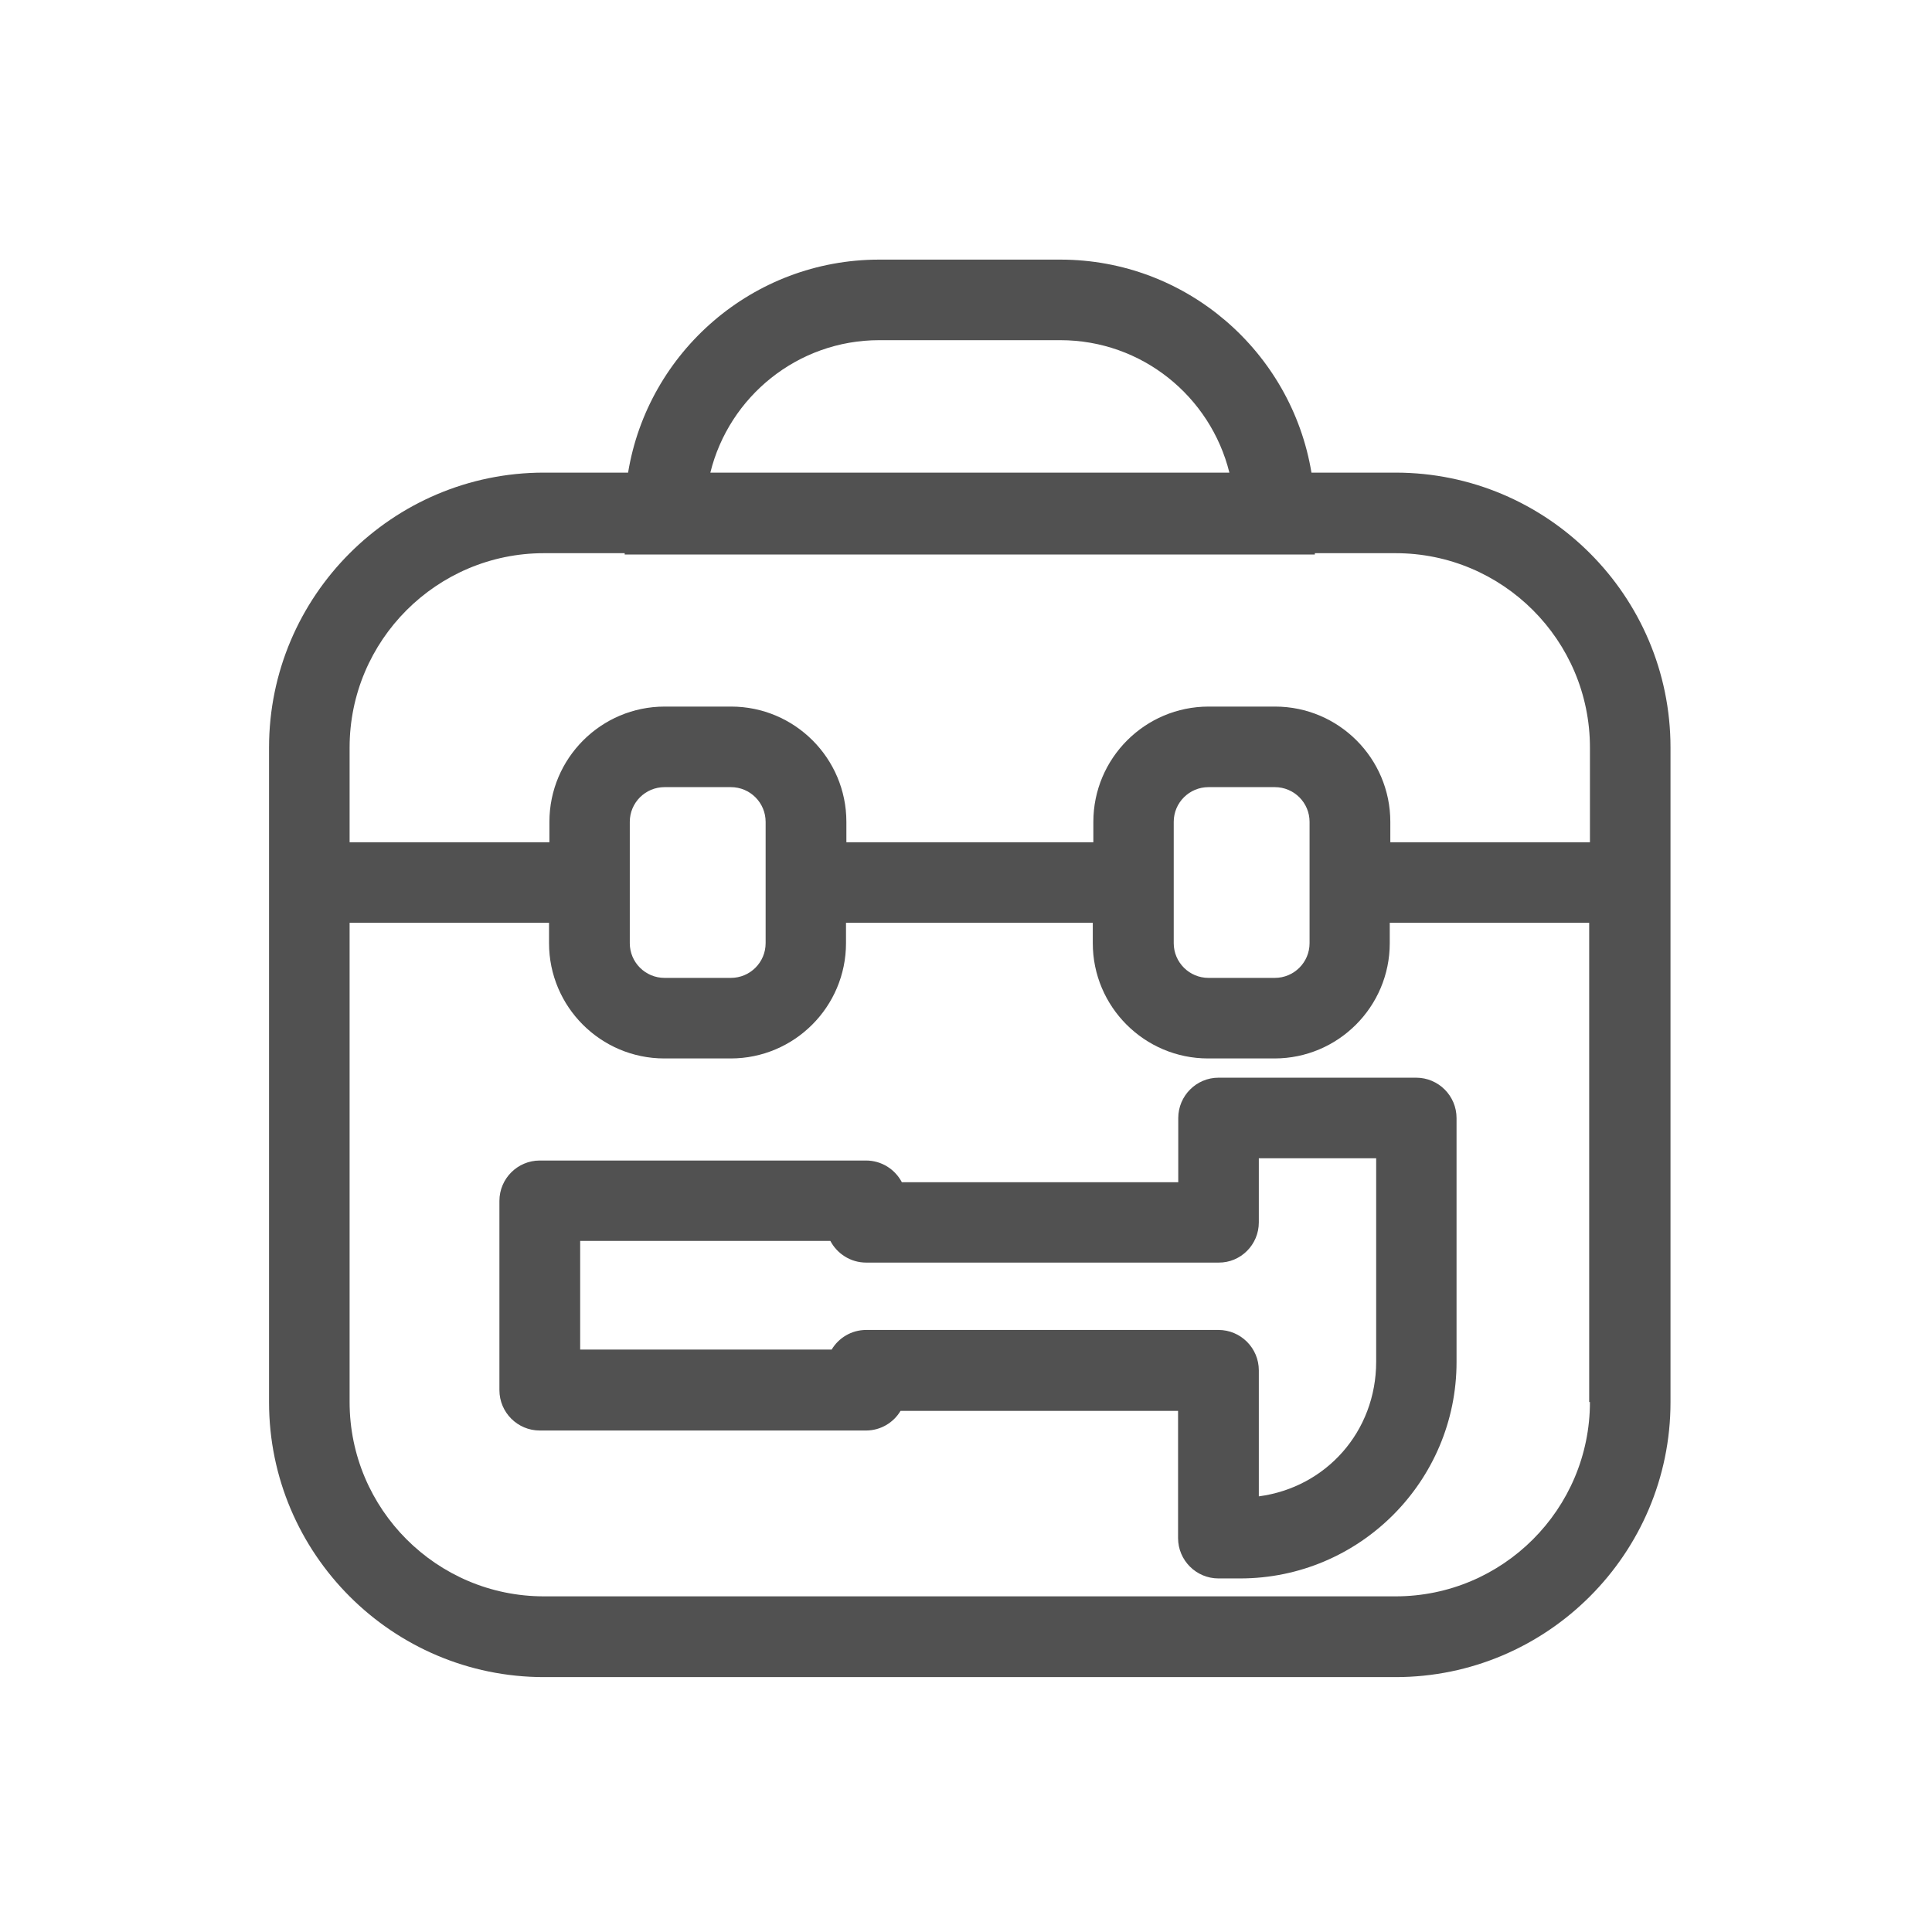
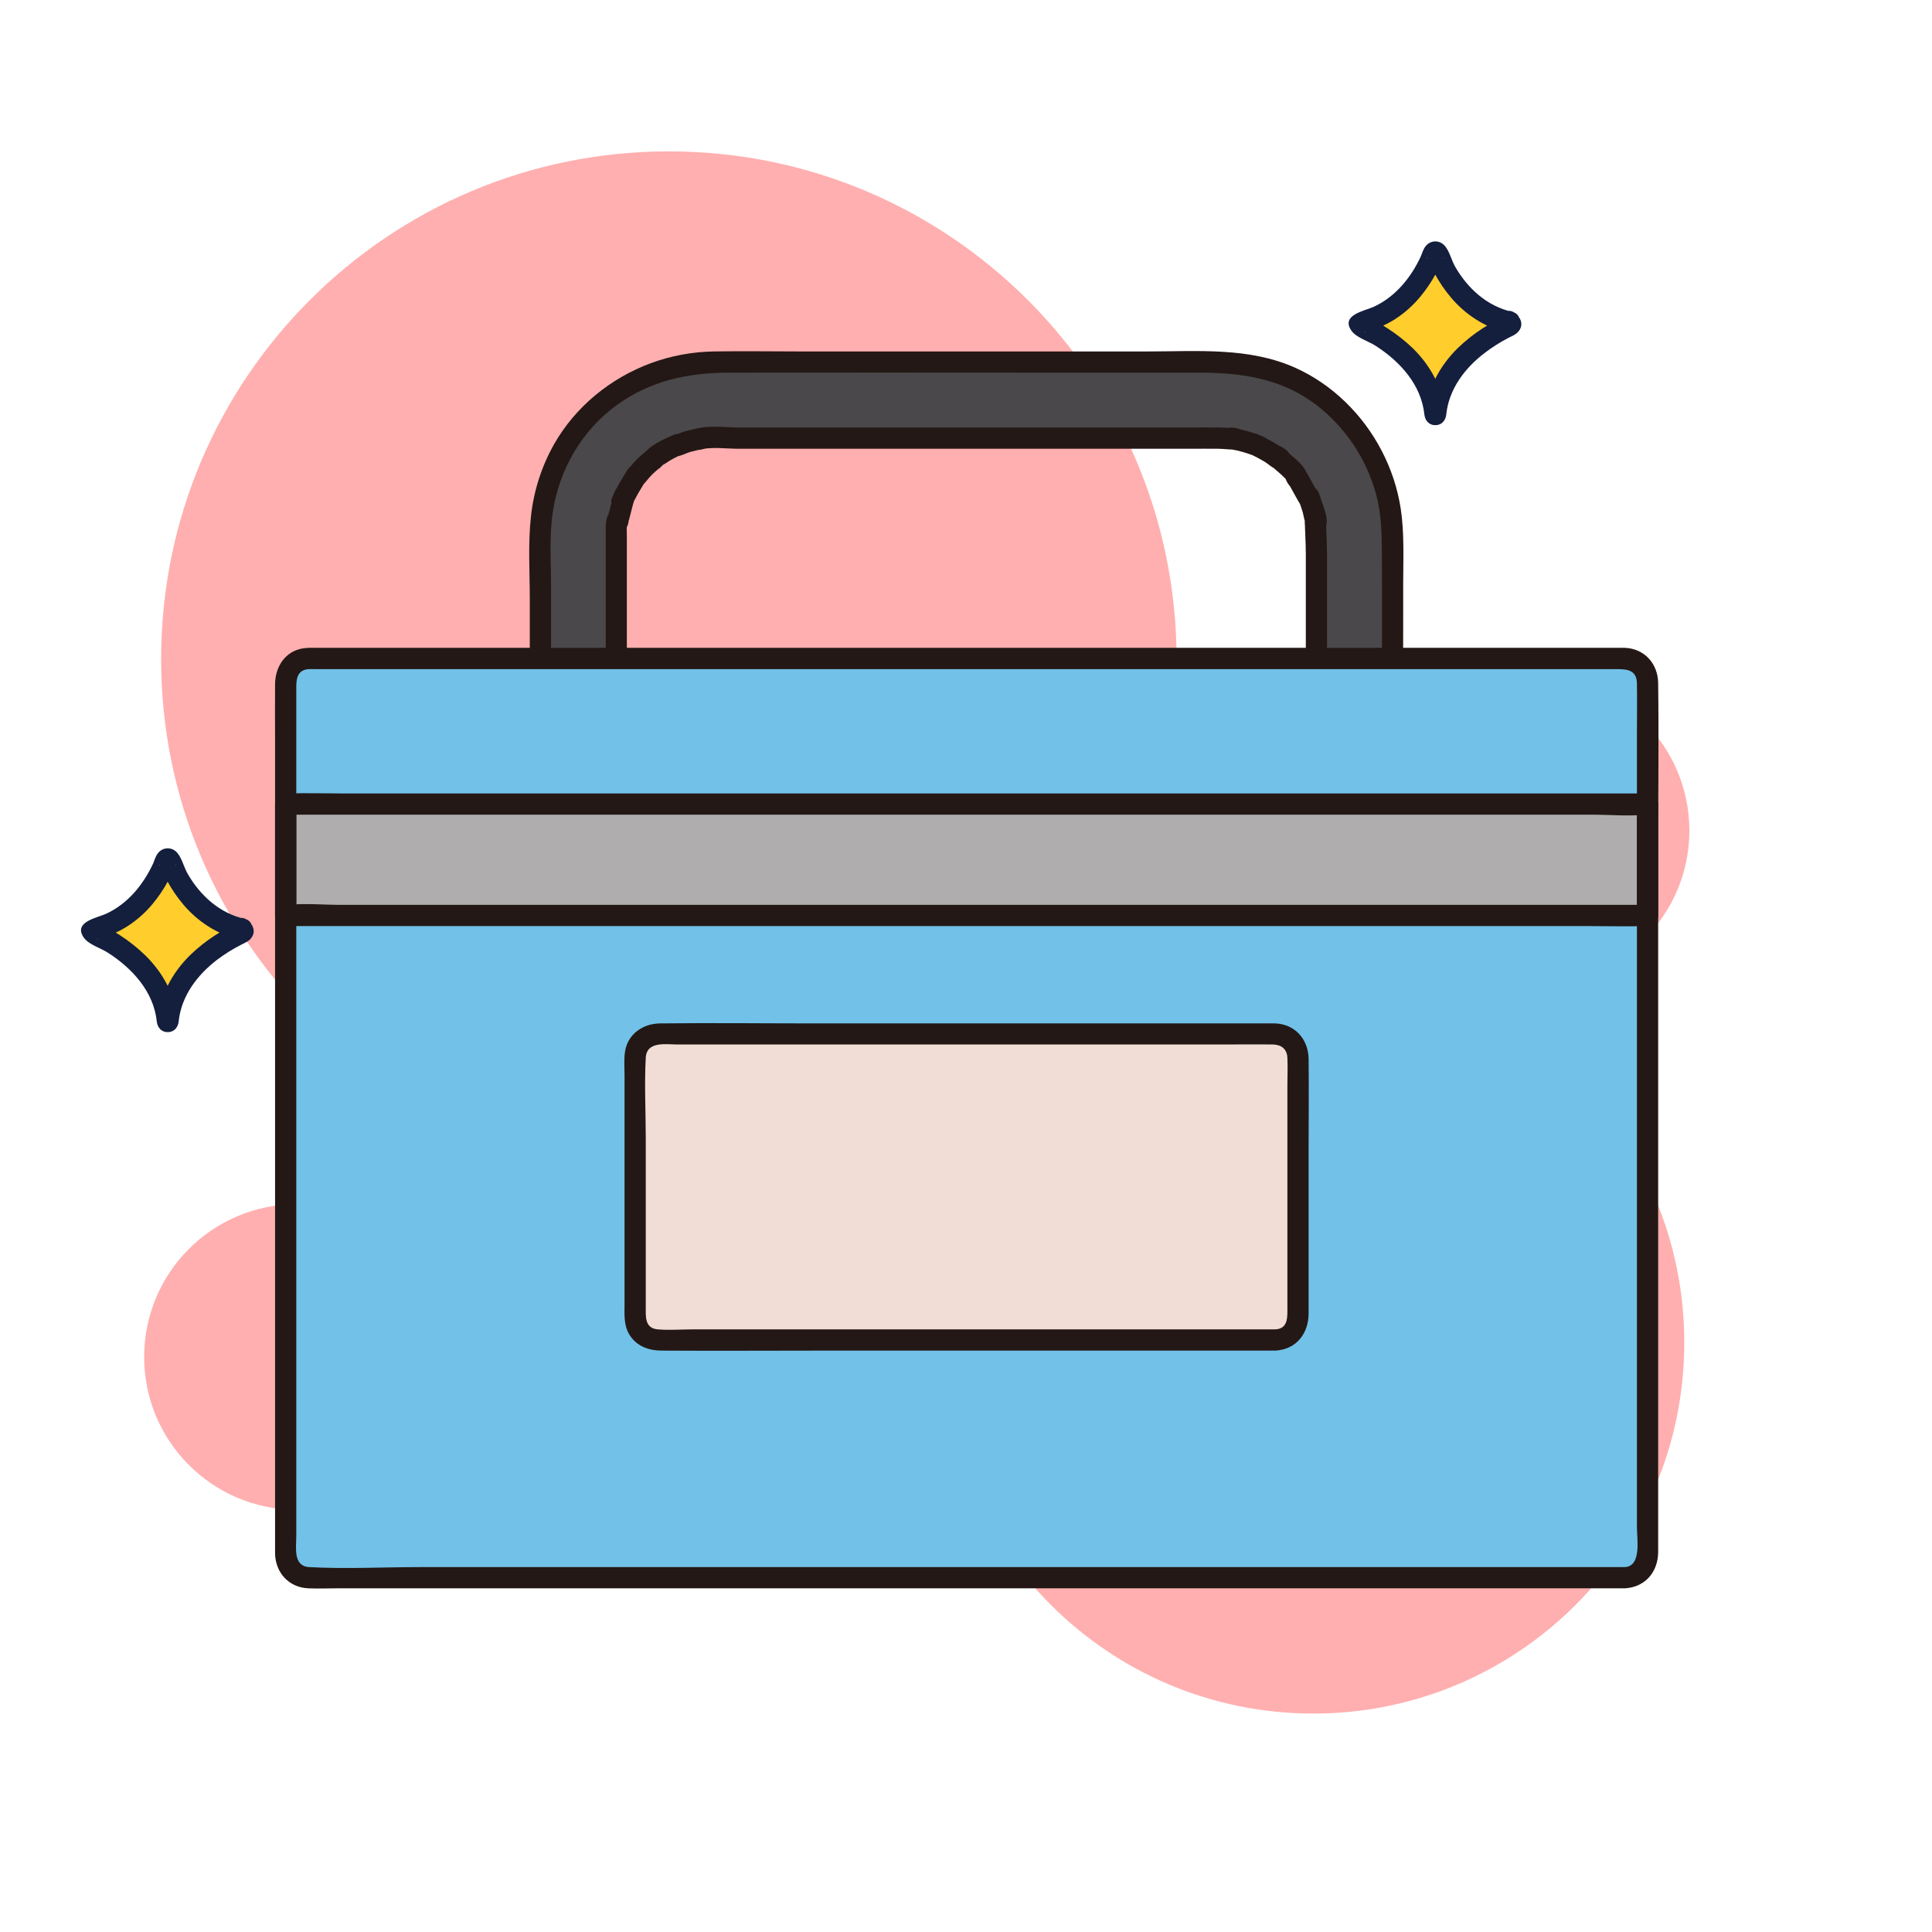
- <svg xmlns="http://www.w3.org/2000/svg" t="1665925530849" class="icon" viewBox="0 0 1024 1024" version="1.1" p-id="7893" width="40" height="40">
-   <path d="M739.7 250.5h-44.6c-10.6-64-66.2-112.9-133.1-112.9h-96c-66.9 0-122.6 48.9-133.1 112.9h-44.6c-80.3 0-145.7 65.4-145.7 145.7v347c0 80.3 65.4 145.7 145.7 145.7h451.4c80.3 0 145.7-65.4 145.7-145.7v-347c0-80.4-65.4-145.7-145.7-145.7zM466 180.3h96c43.3 0 79.6 29.9 89.6 70.2H376.5c9.9-40.3 46.3-70.2 89.5-70.2z m376.7 562.8c0 56.8-46.2 103-103 103H288.3c-56.8 0-103-46.2-103-103v-254H291v10.8c0 33.7 27.4 61.1 61.1 61.1h35.2c33.7 0 61.1-27.4 61.1-61.1v-10.8h130.8v10.8c0 33.7 27.4 61.1 61.1 61.1h35.2c33.7 0 61.1-27.4 61.1-61.1v-10.8h105.7v254zM333.8 499.9v-64.3c0-10.2 8.3-18.4 18.4-18.4h35.2c10.2 0 18.4 8.3 18.4 18.4v64.3c0 10.2-8.3 18.4-18.4 18.4h-35.2c-10.1 0-18.4-8.2-18.4-18.4z m288.3 0v-64.3c0-10.2 8.3-18.4 18.4-18.4h35.2c10.2 0 18.4 8.3 18.4 18.4v64.3c0 10.2-8.3 18.4-18.4 18.4h-35.2c-10.1 0-18.4-8.2-18.4-18.4z m220.6-53.5H736.9v-10.8c0-33.7-27.4-61.1-61.1-61.1h-35.2c-33.7 0-61.1 27.4-61.1 61.1v10.8H448.6v-10.8c0-33.7-27.4-61.1-61.1-61.1h-35.2c-33.7 0-61.1 27.4-61.1 61.1v10.8H185.3v-50.2c0-56.8 46.2-103 103-103h42.8v0.7h365.8v-0.7h42.8c56.8 0 103 46.2 103 103v50.2z" p-id="7894" fill="#515151" />
-   <path d="M624.5 592.6v34H478c-3.6-6.8-10.7-11.5-19-11.5H286.1c-11.8 0-21.4 9.6-21.4 21.4v100.3c0 11.8 9.6 21.4 21.4 21.4H459c7.8 0 14.6-4.2 18.3-10.4h147.1v67.4c0 11.8 9.6 21.4 21.4 21.4h11.5c63.3 0 114.7-51.5 114.7-114.7V592.6c0-11.8-9.6-21.4-21.4-21.4H645.8c-11.7 0-21.3 9.6-21.3 21.4z m42.7 55.3v-34h62.2v107.8c0 37.1-26.6 66.7-62.2 71.4v-66.8c0-11.8-9.6-21.4-21.4-21.4H459.1c-7.8 0-14.6 4.2-18.3 10.4H307.5v-57.6h132.6c3.6 6.8 10.7 11.5 19 11.5h186.8c11.7 0.1 21.3-9.5 21.3-21.3z" p-id="7895" fill="#515151" />
+ <svg xmlns="http://www.w3.org/2000/svg" class="icon" width="40px" height="40.00px" viewBox="0 0 1024 1024" version="1.1">
+   <path d="M157.4 719.23m-81 0a81 81 0 1 0 162 0 81 81 0 1 0-162 0Z" fill="#FFAFAF" />
+   <path d="M814.4 440.23m-81 0a81 81 0 1 0 162 0 81 81 0 1 0-162 0Z" fill="#FFAFAF" />
+   <path d="M696.05 711.58m-196.65 0a196.65 196.65 0 1 0 393.3 0 196.65 196.65 0 1 0-393.3 0Z" fill="#FFAFAF" />
+   <path d="M354.5 349.33m-269.1 0a269.1 269.1 0 1 0 538.2 0 269.1 269.1 0 1 0-538.2 0Z" fill="#FFAFAF" />
+   <path d="M641.48 485.79H372c-2.07 0-4.12-0.22-6.19-0.38-4.28-0.33 3.91 0.71 1.11 0.14-1-0.2-2-0.35-3-0.56-2-0.41-3.91-0.91-5.83-1.49-1.14-0.34-2.28-0.71-3.4-1.12-1.87-0.66-3.68-2.33 0.38 0.28-3.44-2.2-7.41-3.61-10.87-5.89-0.82-0.54-1.61-1.12-2.42-1.66-3.53-2.38 3.56 3.08 0.36 0.28-1.77-1.54-3.54-3.06-5.2-4.72a81.668 81.668 0 0 1-4-4.3 14.75 14.75 0 0 0-1.49-1.81c3.55 2.85 1.59 2.1 0.35 0.31a83.81 83.81 0 0 1-6.4-11.25c-1.89-3.87 1.57 4.51 0.21 0.42-0.26-0.75-0.55-1.49-0.81-2.24-0.7-2.09-1.31-4.2-1.81-6.34-0.24-1-0.45-2-0.64-3-0.41-2.09 0.31-4.48 0 0.53 0.17-2.38-0.47-5-0.52-7.41V285.9c0-2 0-4 0.1-6 0.06-1 0.13-2.06 0.23-3.09 0.24-2.44 1.43-2.42-0.18 1.1 0.76-1.65 0.75-4.13 1.19-5.94 0.53-2.14 1.16-4.24 1.88-6.32a13.9 13.9 0 0 0 1-2.79q-1.94 4.45-0.64 1.53c0.24-0.54 0.49-1.07 0.75-1.6a86.61 86.61 0 0 1 6.33-10.61c1.83-2.72-0.74 1.05-1 1.27a19.62 19.62 0 0 0 2.26-2.69c1.54-1.76 3.17-3.45 4.88-5.05 1.34-1.25 3.27-2.43 4.43-3.83-3 3.6-2 1.55-0.31 0.35 0.64-0.45 1.29-0.89 2-1.31q2.47-1.6 5.07-3c1-0.56 2.09-1.1 3.16-1.6 0.71-0.34 1.43-0.67 2.15-1l-2.61 1.12c1.79 0 4.43-1.61 6.21-2.13q3.18-0.93 6.44-1.56c0.79-0.15 1.63-0.23 2.4-0.42-5.59 1.42-2.15 0.27-0.48 0.12 2.07-0.17 4.14-0.25 6.22-0.27H642.73c2.07 0 4.12 0.23 6.19 0.38 4.44 0.33-4.84-1-0.51 0 1 0.21 2 0.37 3 0.59q3.23 0.71 6.38 1.71c0.76 0.24 1.51 0.5 2.26 0.77s1.49 0.54 2.23 0.84q-4.46-1.93-1.53-0.64a84 84 0 0 1 10.25 5.69c0.81 0.54 1.57 1.18 2.4 1.68 2.32 1.39-3.89-3.3-0.83-0.63 1.77 1.54 3.54 3.06 5.2 4.72 1.38 1.38 2.71 2.81 4 4.3 1.57 1.85 1.28 3.46-0.23-0.41a13.23 13.23 0 0 0 1.37 1.91c2.69 3.87 4.24 8.54 6.88 12.33-0.22-0.32-1.74-4.64-0.69-1.5 0.38 1.13 0.82 2.24 1.18 3.38q0.91 2.86 1.58 5.79c0.23 1 0.43 2 0.61 3 0.36 2-0.34 3.57-0.07-1.13-0.14 2.38 0.47 5 0.52 7.41 0.07 4.11 0 8.23 0 12.34v129.8c0 4.53 0.14 9.1-0.1 13.62-0.07 1.24-0.2 2.47-0.29 3.7-0.33 4.28 0.71-3.91 0.14-1.11-0.44 2.18-0.82 4.36-1.39 6.51-0.51 1.93-1.11 3.84-1.78 5.72-0.2 0.58-1.84 4.07-0.28 0.92 1.64-3.31-0.64 1.32-0.93 1.91a88.78 88.78 0 0 1-6.07 10.07c-2.37 3.53 3.09-3.56 0.29-0.36-0.51 0.59-1 1.2-1.52 1.79q-2.31 2.64-4.88 5c-0.85 0.8-1.73 1.58-2.62 2.34-0.41 0.35-3.47 2.85-0.7 0.63s-0.34 0.2-0.8 0.51c-1 0.67-1.94 1.32-2.94 1.94-1.67 1-3.37 2-5.12 2.92-0.7 0.36-1.41 0.71-2.12 1l-1.07 0.5q-2.93 1.29 1.53-0.63c-1.67 0.12-4 1.46-5.63 1.95-1.92 0.58-3.87 1.08-5.83 1.49a19.13 19.13 0 0 0-3.59 0.66c3-1.37 3.81-0.4 1.71-0.24-2.49 0.19-4.95 0.37-7.44 0.39-10.53 0.09-20.62 9.19-20.13 20.13s8.85 20.22 20.13 20.12c42.37-0.37 82-31.07 89.79-73.45 3.1-16.86 1.89-34.56 1.89-51.63 0-39.12 0.31-78.25 0-117.37-0.33-42.2-30.78-81.57-72.85-89.68-13-2.5-26-2-39.2-2H374.98c-33.09 0-64.28 17-81 45.82a93.56 93.56 0 0 0-12.35 46.69V431.14c0 11.36 1.23 22.9 5.26 33.6 7.63 20.27 21.28 37.55 40.05 48.65A93.2 93.2 0 0 0 373.76 526h267.72c10.53 0 20.61-9.25 20.12-20.12s-8.84-20.09-20.12-20.09z" fill="#4A484A" />
+   <path d="M646.31 480.16H392.22c-4.88 0-9.75 0.05-14.62 0-3.07 0-6.66-1-9.68-0.23-5.44 1.31-5.28 9.45 0 10.85a13.14 13.14 0 0 0 4.46 0.55c6.42-0.74 7.5-8.61 1.49-11.05-4.19-1.7-9.83-1.09-13.5-3.85l2.58 6.35-8.27 3.36a23.94 23.94 0 0 1 2.4 1.41l5.68-9.71c-3.28-2-6.85-3.42-10.11-5.43-1.71-1.05-3.5-2.84-5.53-3.3a5.67 5.67 0 0 0-5.48 9.4 12 12 0 0 0 3.36 2.59c5 2.52 10.45-2.6 7.69-7.7-1.18-2.18-3.92-3.81-5.66-5.45-2.43-2.3-4.5-4.85-6.72-7.34l-8 8c1 1.24 1.38 1.49 1.14 0.74l6.35-8.26c2.36 0.64 0.73-0.36-0.33-2.1-1-1.57-1.85-3.19-2.71-4.83s-1.62-4.05-3.12-5.49c-4.18-4-10.55 0.06-9.4 5.47a12 12 0 0 0 1.66 4 5.68 5.68 0 0 0 10.49-2.84c0.13-2.09-1.23-4.55-1.83-6.47-0.49-1.57-0.91-3.17-1.31-4.77-0.1-0.38-0.41-3.81-0.67-2.36l-5.43 4.13h0.06l-5.62-5.62a21.9 21.9 0 0 1-0.06 2.92h11.25c0.06-6.26-0.53-12.58-0.53-18.87v-129.5-10.38c0-2.38-0.37-5.48 0.54-7.7l-2.52 3.32 0.18-0.11-8.45-4.81c0-0.71-0.15-0.28-0.58 1.28l10.84 3c1.59-4.89 2.58-10.09 4.11-15.05 1.84-5.95-7.72-10.27-10.28-4.33-0.58 1.34-1.16 2.68-1.72 4-2.43 5.84 7.63 10.13 10.28 4.34a120.78 120.78 0 0 1 8.23-14.32c3.95-6.21-5.56-11.44-9.71-5.68-0.14 0.2-1.53 2-0.8 1.11-4.7 5.42 2.78 13.14 8 8 1.86-1.86 3.39-4 5.25-5.9 2-2 4.33-3.65 6.32-5.67l-8-8a16.11 16.11 0 0 1-1.86 2l6.82-0.88h-0.06l2 7.69c-0.67 1.06 0.08 0 0.56-0.27a38.28 38.28 0 0 0 3.48-2.19 74.92 74.92 0 0 1 7.88-4c6.64-3 0.88-12.52-5.68-9.71l-2.61 1.12c-6.36 2.72-1.37 11.14 4.33 10.28 2.47-0.37 4.64-1.63 7-2.35a73.87 73.87 0 0 1 8-1.76l-3-10.85c-2.42 0.61-3.51 0.11-0.06 0.69v10.85c5.33-1.85 14.24-0.63 20.56-0.63h238.47c5.28 0 10.56-0.06 15.84 0 3.58 0 7.33 0.8 10.87 0.23 4.66-0.76 5.57-8.3 1.35-10.28a12.29 12.29 0 0 0-7.27-1c-4.71 0.88-5.49 8.14-1.34 10.28 2.18 1.12 4.77 1.27 7.11 1.84a75.08 75.08 0 0 1 9.27 3c5.89 2.27 10.18-7.75 4.33-10.28-1.34-0.58-2.68-1.16-4-1.72-5.84-2.43-10.13 7.63-4.34 10.28a87.36 87.36 0 0 1 8.59 4.46c2.19 1.3 4.59 3.83 7.13 4.3 5.69 1 9.09-5 5.47-9.41a12.59 12.59 0 0 0-3.34-2.59c-3.95-2.28-8.08 0.71-8.46 4.86-0.28 3 2.56 4.84 4.47 6.54 1.71 1.52 6.35 5.32 6.78 6.64l0.57-4.34v0.13l8.83-1.14c0.62 0.36 0.51 0-0.34-1.22L681.5 254c3 4.62 5.24 9.64 8.25 14.24 4 6.14 12.77 0.83 9.71-5.68 0.48 1-0.4-1.07-0.48-1.29-2.63-6.54-12.82-4.18-10.85 3 0.68 2.5 1.7 4.89 2.39 7.39 0.39 1.44 0.58 3 1.05 4.4 0.28 0.83-0.25 1.94 0.29 0.43l10.28-1.34c1.35 2.35 0.58 2.59 0.7-0.23h-11.25c0 6.27 0.54 12.57 0.52 18.87v132.59c0 3.9 0.11 7.79-0.11 11.68-0.11 2.13-0.64 4.34-0.13 6.45 1.31 5.44 9.45 5.28 10.85 0a13.12 13.12 0 0 0 0.55-4.45c-0.74-6.42-8.61-7.51-11-1.5-1.05 2.58-1.18 5.84-2 8.55a57.26 57.26 0 0 1-2.33 6.48c-2.45 6 7.15 9.69 10.28 4.34 0.47-0.8 0.85-1.65 1.26-2.47l-9.72-5.68c-1.11 2.29-2.24 4.58-3.53 6.78-1.57 2.71-4.51 5.63-5.22 8.74a5.67 5.67 0 0 0 9.4 5.47 12 12 0 0 0 2.59-3.36c2.51-5-2.6-10.47-7.7-7.69-2.34 1.28-4 4.22-5.85 6.09-2.2 2.26-4.57 4.3-7 6.33-4.81 4.07 1.7 12.7 6.82 8.84 1.15-0.87 2.32-1.75 3.39-2.7 4.71-4.17-1.61-12.62-6.81-8.83a82.66 82.66 0 0 1-14.33 8.34c-5.72 2.63-1.57 12.74 4.34 10.29l4-1.73c6.19-2.67 1.51-11.4-4.33-10.28-2.46 0.47-4.68 1.69-7.08 2.38-2.63 0.75-5.36 1-8 1.73l3 10.85c2.08-0.56 2-0.76-0.12-0.63l-2.48-9.4c2.66-2.23-1.77-1-2.77-0.92-1.55 0.07-3 0.08-4.59 0.27a26.19 26.19 0 0 0-8.08 2.32 26.88 26.88 0 0 0-12 11.09c-5.19 9.46-3.15 21.32 3.83 29.3 7.53 8.62 18.15 9.18 28.77 7.94a101.38 101.38 0 0 0 30.99-8.69 98.5 98.5 0 0 0 45.68-43c12.82-24.48 11-51.57 10.92-78.35-0.07-30.5 0.18-61 0.12-91.51 0-13.24 0.68-26.76-1.31-39.9a99 99 0 0 0-10.2-30.85c-9.85-18.9-26-34.91-45.53-43.7-24.68-11.14-52.12-8.72-78.53-8.72H423.79c-15.15 0-30.33-0.26-45.48 0a101.54 101.54 0 0 0-33.31 6.19c-21.55 8-40.09 23.12-51.45 43.18A99.32 99.32 0 0 0 281.39 274c-1.58 14.42-0.59 29.33-0.59 43.82v91.48c0 14.35-0.71 28.89 1.75 43.09A94.47 94.47 0 0 0 297.27 488a97.13 97.13 0 0 0 59 41.07c13.45 3.06 27.13 2.59 40.83 2.59h230.34c12.12 0 25.52 2.07 35.49-6.27a25 25 0 0 0 7.17-28.73 26.07 26.07 0 0 0-23.79-16.51c-7.24-0.24-7.23 11 0 11.25 9.07 0.31 16.68 9.34 14.05 18.49-3.51 12.18-17.08 10.52-26.92 10.52H383.87c-24.37 0-47.4-6.71-65.18-24.06a88.28 88.28 0 0 1-26.59-61.64c-0.67-27.68-0.05-55.45-0.05-83.14v-41.74c0-12.79-1-26 1-38.7 3.39-22.34 15.4-43 33.76-56.36 17.63-12.82 37.57-17.22 59-17.24q83.54-0.08 167.09 0h82.42c22.66-0.06 43.84 3 62.32 17.06a89.39 89.39 0 0 1 31.64 47.11c2.9 10.55 3.1 21 3.15 31.87q0.12 20.88 0.06 41.78c0 27.62-0.21 55.24 0.08 82.86 0.24 23.23-1.73 45.4-15.35 64.93a88.65 88.65 0 0 1-45.55 33.18c-8.39 2.67-19.79 5.79-28.6 3.78-8.62-2-14-12.63-9.83-20.59a15.67 15.67 0 0 1 11.09-7.9c4.8-0.82 10.55 0.78 14.57-2.58 3.32-2.79 1.33-8.36-2.49-9.4a9.18 9.18 0 0 0-5.86 0.62c-6.67 2.48-4.1 12.85 3 10.85 2.61-0.74 5.34-1 8-1.73 2.4-0.69 4.63-1.91 7.08-2.38l-4.34-10.28c-1.54 0.64-2 0.84-1.34 0.59l4.33 10.28a82.71 82.71 0 0 0 14.33-8.35l-6.82-8.83c-0.36 0.31-0.75 0.65-1.12 0.93l6.82 8.84c1.95-1.66 3.9-3.29 5.72-5.09q1.88-1.85 3.62-3.83c0.54-0.61 3.2-2.84 1.2-1.75l-7.69-7.69c-0.52 1 0 0.32-0.84 1.08l9.41 5.47c-0.56 2.39 1.43-1.76 1.89-2.48 1.06-1.65 2.08-3.31 3-5s1.83-3.53 2.7-5.32c3.14-6.47-6.48-12.18-9.72-5.68-0.41 0.82-0.78 1.68-1.25 2.47l10.28 4.33c0.3-0.73 1.8-4.64 2.32-6.48 0.78-2.75 0.9-5.94 2-8.55L692 440.1c0.15 1.29-0.06 1.12-0.15 1.46h10.85c0.56 2.31 0.35-0.93 0.4-1.61 0.14-1.91 0.22-3.82 0.26-5.74 0.05-3.24 0-6.49 0-9.73V315.56 293.8c0-6.3-0.54-12.6-0.52-18.87 0-7.27-11-7.21-11.25 0-0.09 2-0.21 4.1 0.83 5.9 2.55 4.44 8.72 3.07 10.28-1.34 1.95-5.47-2.31-13.06-3.72-18.2l-10.85 3c0.53 1.33 1 2.68 1.62 4l9.71-5.68c-3-4.6-5.25-9.62-8.25-14.23-4.05-6.23-12.5-0.85-9.71 5.67a11.8 11.8 0 0 0 2.09 3.51c2.21 2.51 7.42 2.09 8.84-1.14 3.38-7.68-7.39-14-11.88-18.58l1.64 4-8.46 4.85c0.74 0.43 0.28-0.1 1.06 0.84l5.47-9.4c1.89 0.35-0.95-0.94-1.59-1.37-1.39-0.94-2.84-1.81-4.31-2.64a95.362 95.362 0 0 0-7.13-3.62l-4.33 10.28c-0.65-0.25-0.2-0.05 1.34 0.59l4.35-10.37a76.27 76.27 0 0 0-7.66-2.53c-1.56-0.42-3.13-0.75-4.7-1.08-0.58-0.13-3.33-1.07-1.33 0l-1.34 10.29c-2.72 0.51 0.21 0.29-1.27 0.15 0.61 0.06 1.75 0.56-0.14-0.33l1.34-10.28c2.25-0.37-1.33-0.36-2.06-0.41q-2.91-0.19-5.82-0.22c-5.28-0.05-10.56 0-15.84 0H391.38c-7.34 0-16.48-1.43-23.55 1-4.72 1.64-5.93 9.85 0 10.85 2.13 0.36 4-0.18 6-0.69 7.1-1.76 4.05-12.18-3-10.85a81.69 81.69 0 0 0-8 1.76c-2.37 0.71-4.54 2-7 2.35l4.34 10.28 2.61-1.12-5.68-9.71c-5.28 2.35-12.73 5.39-16 10.52a5.71 5.71 0 0 0 2 7.7h0.06a5.79 5.79 0 0 0 6.82-0.87 18.61 18.61 0 0 0 1.86-2c4.65-5.43-2.82-13.19-8-8-2 2-4.31 3.65-6.31 5.67s-3.4 4-5.26 5.9l8 8c0.93-1.07 1.73-2.24 2.55-3.39l-9.71-5.68a122.25 122.25 0 0 0-8.25 14.35L335.2 267c-0.25 0.64-0.05 0.19 0.59-1.35l-10.28-4.34c-1.53 5-2.52 10.16-4.1 15.05-2.28 7 8.22 9.55 10.84 3a9.33 9.33 0 0 0 1-4.27c-0.35-4.21-4.52-7.06-8.47-4.86-4.51 2.53-3.68 9.83-3.71 14.16v137.88c0 6.91 0.6 13.87 0.53 20.75-0.08 7.28 10.84 7.19 11.25 0a21.9 21.9 0 0 0 0.06-2.92c-0.29-3.33-2.37-5.22-5.63-5.63h-0.06c-2.23-0.28-5 1.93-5.42 4.13a19.83 19.83 0 0 0 0.67 8.34 72.85 72.85 0 0 0 1.82 6.34c0.32 0.93 0.77 4.2 0.92 1.91l10.48-2.84c-0.66-1-0.29-0.15-0.53-1.28l-9.4 5.48c-1.81-1.74 1 2.52 1.36 3.21a69 69 0 0 0 3.7 6.4c1.52 2.3 3.23 4.93 6.06 5.7 4.47 1.21 9.22-4.1 6.36-8.27a14.82 14.82 0 0 0-2.9-3c-5.51-4.63-12.83 2.49-8 8 1.83 2 3.52 4.17 5.46 6.11 1.25 1.24 2.57 2.4 3.88 3.56 0.59 0.53 2.33 2.78 1.29 0.84l7.69-7.69c-1-0.52-0.32 0-1.07-0.84l-5.48 9.4c-1.84-0.42-0.05 0.26 0.88 0.88 1.15 0.76 2.29 1.51 3.5 2.18 2.84 1.58 5.8 2.87 8.58 4.54 6.24 3.74 11.81-5.88 5.68-9.71a23.94 23.94 0 0 0-2.4-1.41c-3.52-1.68-6.87-0.22-8.26 3.36-1 2.5 0.72 4.95 2.59 6.35 4.67 3.51 11.05 2.9 16.19 5l1.5-11.05c-1.3 0.15-1.13-0.06-1.47-0.15v10.85c-2.22 0.54 1.22 0.36 2.08 0.42 1.78 0.13 3.56 0.2 5.35 0.21h267.92c7.3-0.03 7.31-11.28 0.06-11.28z" fill="#231815" />
+   <path d="M146.58 349.04m12 0l697.82 0q12 0 12 12l0 463.19q0 12-12 12l-697.82 0q-12 0-12-12l0-463.19q0-12 12-12Z" fill="#72C1E8" />
+   <path d="M146.58 426.16H868.4v59.07H146.58z" fill="#AFADAD" />
+   <path d="M331.82 548.05m12 0l327.35 0q12 0 12 12l0 138.17q0 12-12 12l-327.35 0q-12 0-12-12l0-138.17q0-12 12-12Z" fill="#F1DDD5" />
+   <path d="M861.23 830.6H222.54c-19.44 0-39.22 1.06-58.64 0-8.69-0.47-6.86-10.36-6.86-16.45V363.89c0-4.39 0.8-8.76 6.38-9.23 1.23-0.1 2.52 0 3.75 0h688.08c5.72 0 12.22-0.46 12.36 7.51 0.15 9.21 0 18.44 0 27.65v419.77c0 6 2.56 20.53-6.38 21-7.2 0.39-7.24 11.65 0 11.25 10.76-0.58 17.53-8.67 17.63-19.11V448.31c0-28.76 0.39-57.55 0-86.3-0.14-10.23-7.21-18.22-17.66-18.65-1.35-0.05-2.71 0-4.06 0H166.69a37.35 37.35 0 0 0-6.07 0.28c-9.6 1.54-14.75 9.85-14.83 19-0.09 10 0 20 0 30v430.67c0.16 10.21 7.29 18.11 17.67 18.54 5 0.21 10.13 0 15.17 0h682.6c7.24 0 7.25-11.25 0-11.25z" fill="#231815" />
+   <path d="M873.23 479.6H180.76c-9.2 0-18.95-0.93-28.12 0h-1.23l5.63 5.63v-59.07l-5.63 5.63h692.48c9.2 0 19 0.93 28.12 0h1.22l-5.62-5.63v59.07c0 7.24 11.25 7.25 11.25 0v-59.07a5.71 5.71 0 0 0-5.63-5.62H180.76c-9.36 0-18.76-0.28-28.12 0h-1.23a5.7 5.7 0 0 0-5.62 5.62v59.07a5.7 5.7 0 0 0 5.62 5.62h692.48c9.36 0 18.76 0.27 28.12 0h1.22c7.24 0 7.25-11.25 0-11.25zM676 704.6H367.13c-6.08 0-12.41 0.52-18.48 0-7-0.59-6.38-6.81-6.38-11.88v-89c0-14.29-0.79-28.84 0-43.12 0.5-8.91 10.68-7 17-7H648c8.87 0 17.75-0.12 26.61 0 4.35 0.06 7.5 2.27 7.73 7 0.24 4.87 0 9.81 0 14.68v117.44c0 5 0.61 11.5-6.37 11.88-7.2 0.39-7.25 11.65 0 11.25 11.2-0.61 17.62-9.14 17.62-19.81v-86.58c0-16.06 0.19-32.13 0-48.18-0.12-10.33-7.09-18.43-17.69-18.85-2-0.08-4 0-6.07 0H432.19c-27.44 0-54.89-0.33-82.33 0-9 0.1-17.06 5.5-18.56 14.82-0.67 4.12-0.28 8.52-0.28 12.67v121c0 5.52-0.51 11.2 2.42 16.19 3.68 6.29 10.21 8.7 17.11 8.74 28.55 0.18 57.1 0 85.64 0H676c7.24 0 7.25-11.25 0-11.25z" fill="#231815" />
+   <path d="M800 170.7h-0.05c-24.78-5.7-35.37-28.7-38.31-36.56a1 1 0 0 0-1.8 0c-2.94 7.86-13.53 30.86-38.28 36.55h-0.08a1 1 0 0 0-0.23 1.81c10.48 4.92 36.92 19.95 39.32 47.18h0.34c2.38-27.4 28.77-42.3 39.28-47.18a1 1 0 0 0-0.19-1.8z" fill="#FFCD2C" />
+   <path d="M801.47 165.28c-13.29-3-23.57-12.37-30.22-23.95-2.1-3.66-3.15-9.05-6.16-11.72a6.5 6.5 0 0 0-9.21 0.56c-1.63 1.87-2 3.89-2.86 5.82-5.24 11.23-13.43 21.32-24.88 26.6-4.79 2.21-17.76 4.31-11.81 12.74 2.51 3.57 8.87 5.47 12.53 7.8 13 8.27 24.44 20.66 26.09 36.57 0.32 3 2.32 5.63 5.63 5.63h0.35c3.27 0 5.31-2.6 5.62-5.63 1.38-13.5 9.89-24.7 20.45-32.7a85.67 85.67 0 0 1 12.65-8c2-1 4.11-1.78 5.49-3.71 2.47-3.46 0.78-7.23-2.32-9.48-5.87-4.26-11.49 5.49-5.68 9.71l0.65 0.47-2.79-4.81 0.1 0.74 1.64-4c-0.72 0.84-3.35 1.68-4.53 2.32Q789 172 785.88 174a85.88 85.88 0 0 0-13.19 10.46c-9.78 9.57-16 21.54-17.39 35.2l5.63-5.62h-0.35l5.62 5.62c-1.42-13.65-7.64-25.52-17.41-35.1a87.42 87.42 0 0 0-13.4-10.56q-3-1.93-6-3.63c-1.2-0.67-3.85-1.5-4.62-2.4l1.65 4 0.09-0.74-2.83 4.77c-1.1 0.16-0.82 0.07 0.83-0.28 0.94-0.24 1.86-0.52 2.78-0.82 1.34-0.45 2.64-1 3.94-1.5a52.22 52.22 0 0 0 8.39-4.37 58.79 58.79 0 0 0 12.89-11.44 73.88 73.88 0 0 0 8.35-12.24c0.9-1.65 1.72-3.35 2.49-5.07 0.37-0.85 0.75-1.71 1.09-2.57 0.58-1.45 1.61-1.93-0.07-0.18l-4 1.65h0.73l-4-1.65c-1.69-1.75-0.66-1.27-0.08 0.18 0.35 0.86 0.72 1.72 1.1 2.57a72 72 0 0 0 2.48 5.07 73.33 73.33 0 0 0 8.4 12.28c7.54 9 18 15.9 29.48 18.5 7.05 1.59 10.06-9.25 2.99-10.85z" fill="#141E3D" />
+   <path d="M128.11 492.41h-0.05c-24.75-5.71-35.34-28.72-38.28-36.55a1 1 0 0 0-1.79 0c-2.94 7.83-13.54 30.84-38.28 36.55h-0.09a1 1 0 0 0-0.23 1.81c10.48 4.92 36.92 19.94 39.32 47.18h0.35c2.37-27.41 28.76-42.31 39.27-47.19a1 1 0 0 0-0.22-1.8z" fill="#FFCD2C" />
+   <path d="M129.62 487c-13.29-3-23.58-12.37-30.22-24-2.11-3.66-3.15-9-6.16-11.71a6.5 6.5 0 0 0-9.22 0.55c-1.63 1.87-2 3.89-2.85 5.82-5.24 11.26-13.44 21.34-24.88 26.64-4.8 2.21-17.76 4.3-11.82 12.73 2.52 3.58 8.87 5.47 12.53 7.81 13 8.26 24.44 20.66 26.1 36.57 0.31 3 2.32 5.62 5.62 5.62h0.35c3.27 0 5.31-2.59 5.62-5.62 1.39-13.51 9.89-24.72 20.42-32.75a86.61 86.61 0 0 1 12.69-7.92c2-1.05 4.1-1.78 5.48-3.71 2.47-3.46 0.79-7.22-2.32-9.48-5.87-4.26-11.49 5.5-5.68 9.72l0.65 0.47-2.78-4.86 0.09 0.74 1.65-4c-0.73 0.85-3.35 1.68-4.54 2.32q-3.24 1.77-6.33 3.78a86.37 86.37 0 0 0-13.19 10.46c-9.78 9.58-16 21.54-17.39 35.21l5.63-5.63h-0.35l5.63 5.63c-1.43-13.66-7.64-25.53-17.42-35.11a86.94 86.94 0 0 0-13.4-10.63q-3-1.92-6-3.63c-1.21-0.66-3.86-1.5-4.63-2.39l1.65 4 0.1-0.74-2.79 4.85c-1.09 0.17-0.81 0.08 0.83-0.27 0.94-0.25 1.87-0.52 2.79-0.83 1.33-0.44 2.63-1 3.93-1.5a51 51 0 0 0 8.39-4.37 58.31 58.31 0 0 0 12.89-11.44A73.25 73.25 0 0 0 89 467.1c0.89-1.66 1.71-3.35 2.48-5.07 0.38-0.85 0.75-1.71 1.1-2.58 0.57-1.45 1.61-1.92-0.08-0.18l-4 1.65h0.73l-4-1.65c-1.69-1.74-0.65-1.27-0.07 0.18 0.34 0.86 0.71 1.73 1.09 2.58 0.77 1.72 1.59 3.41 2.48 5.07a73.25 73.25 0 0 0 8.36 12.23c7.55 9 18 15.9 29.49 18.5 7.1 1.59 10.11-9.25 3.04-10.83z" fill="#141E3D" />
</svg>
